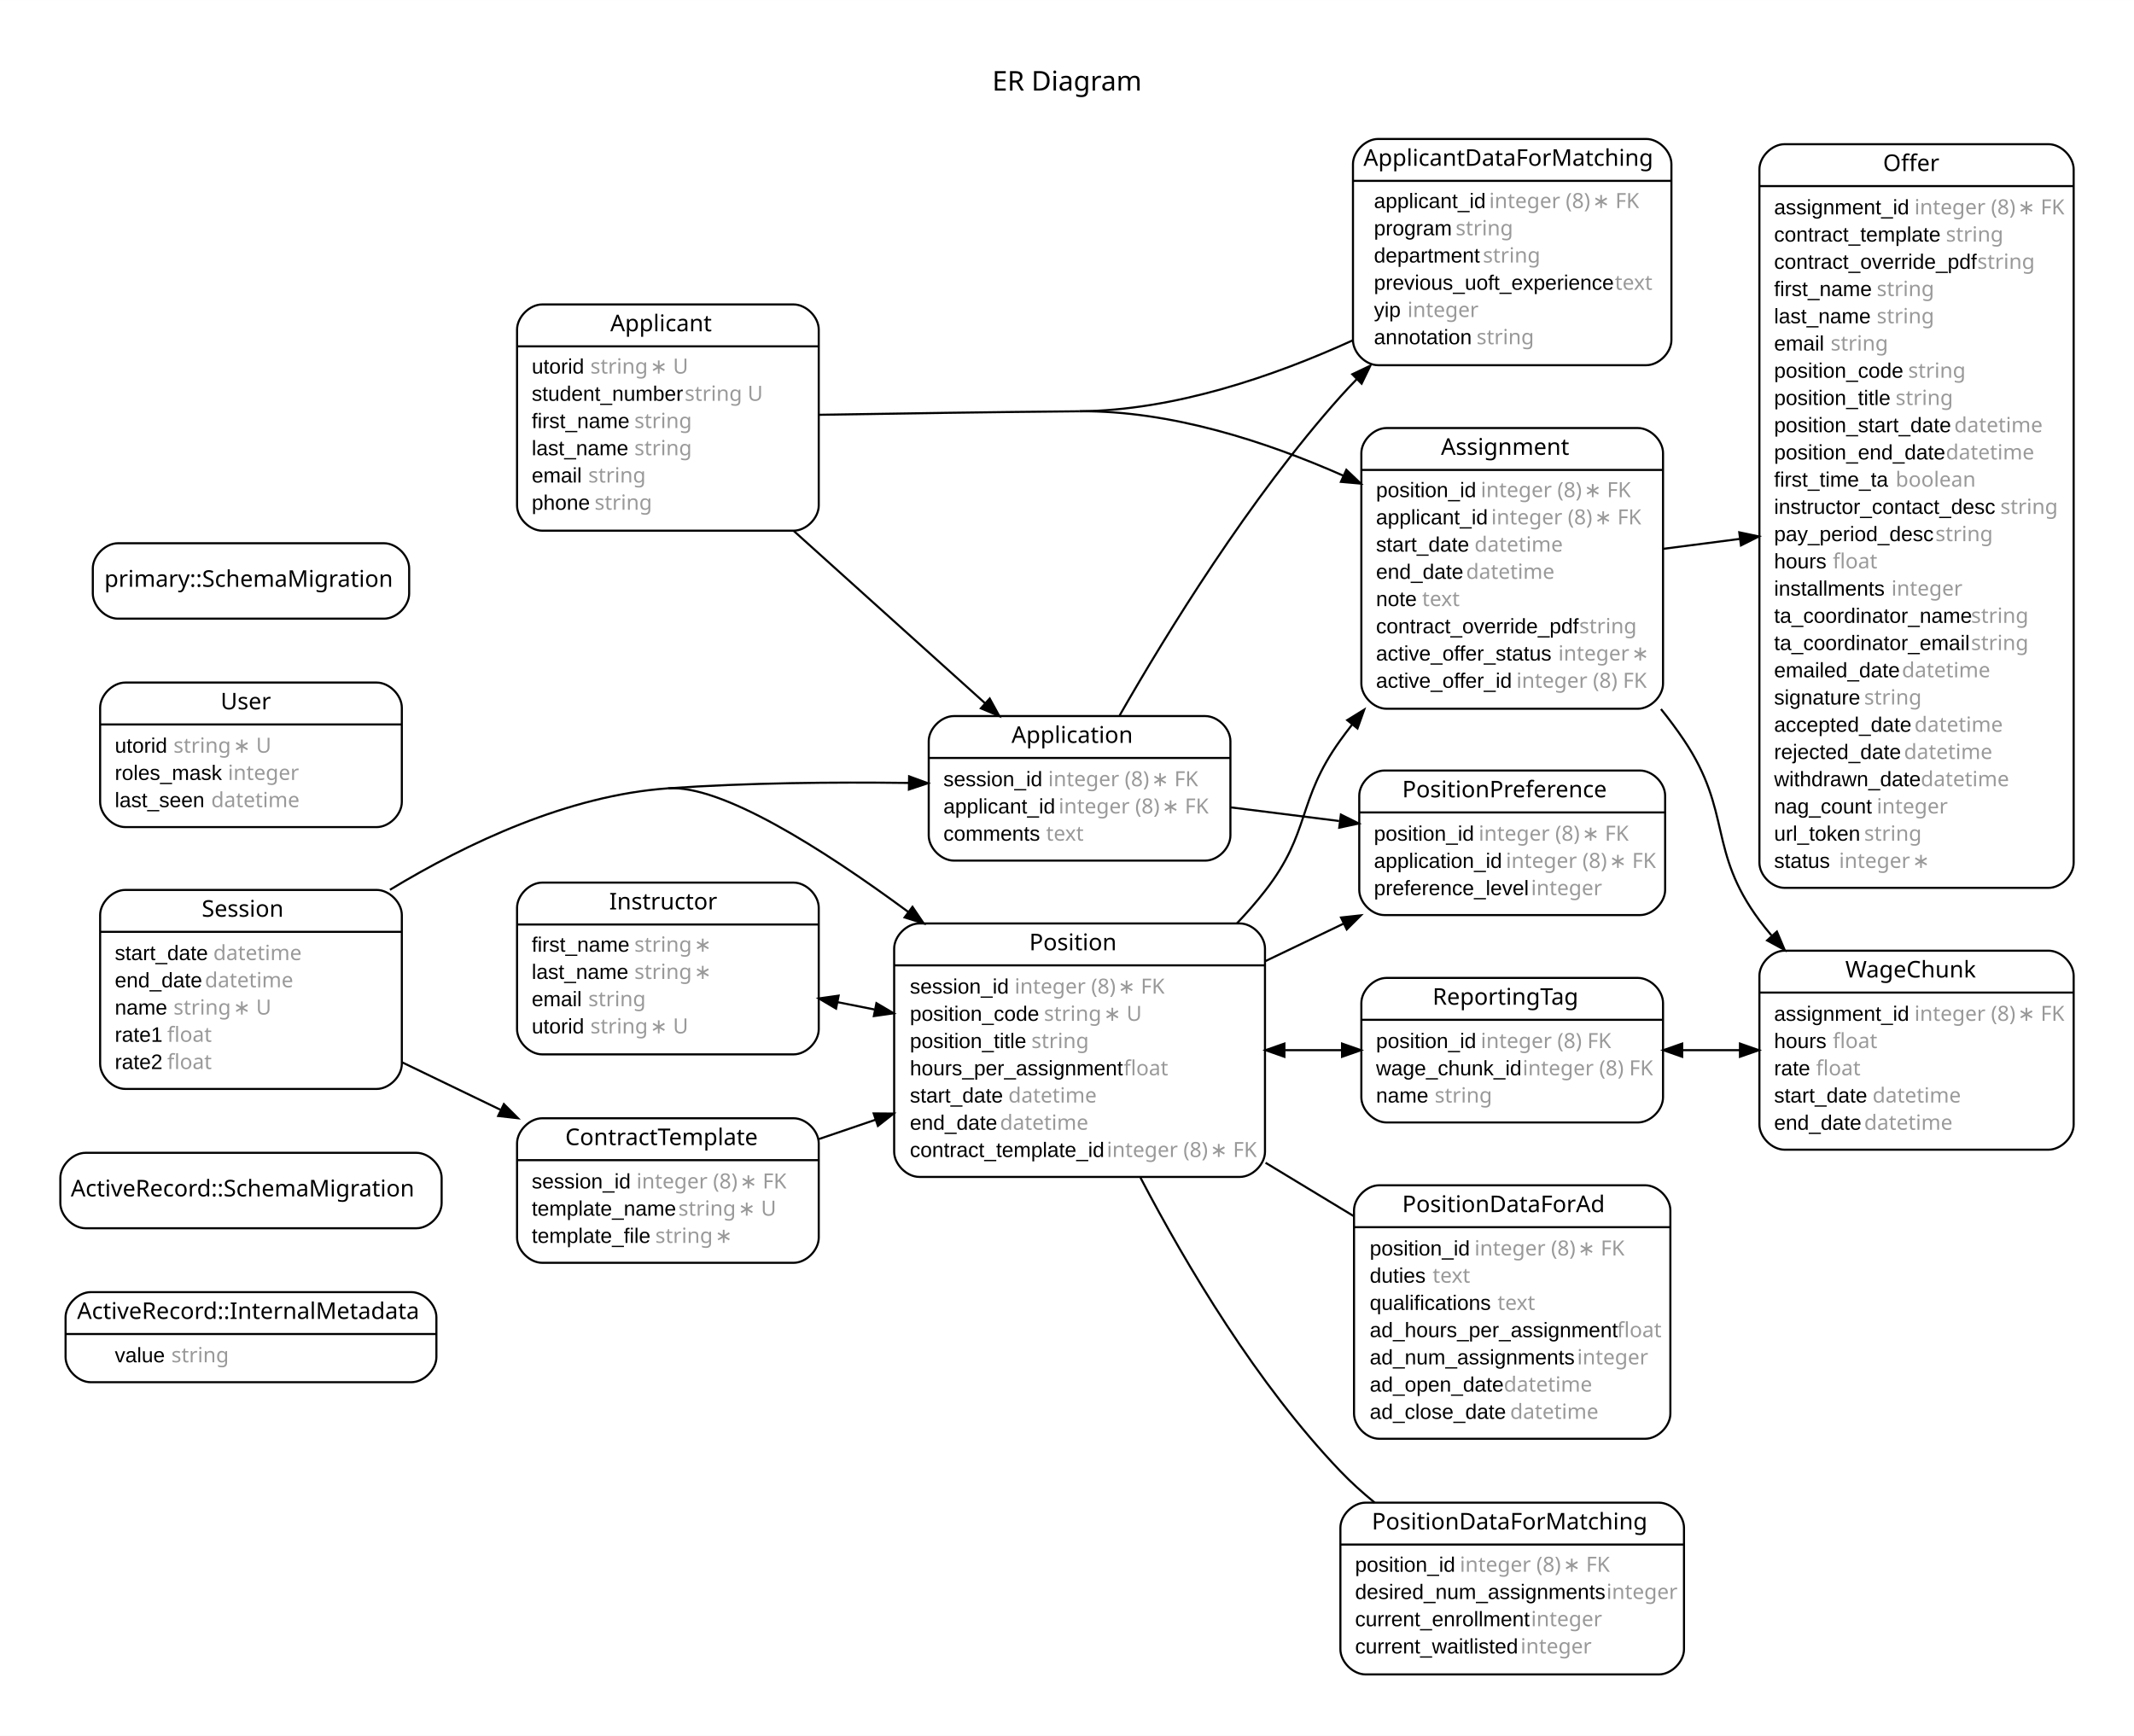
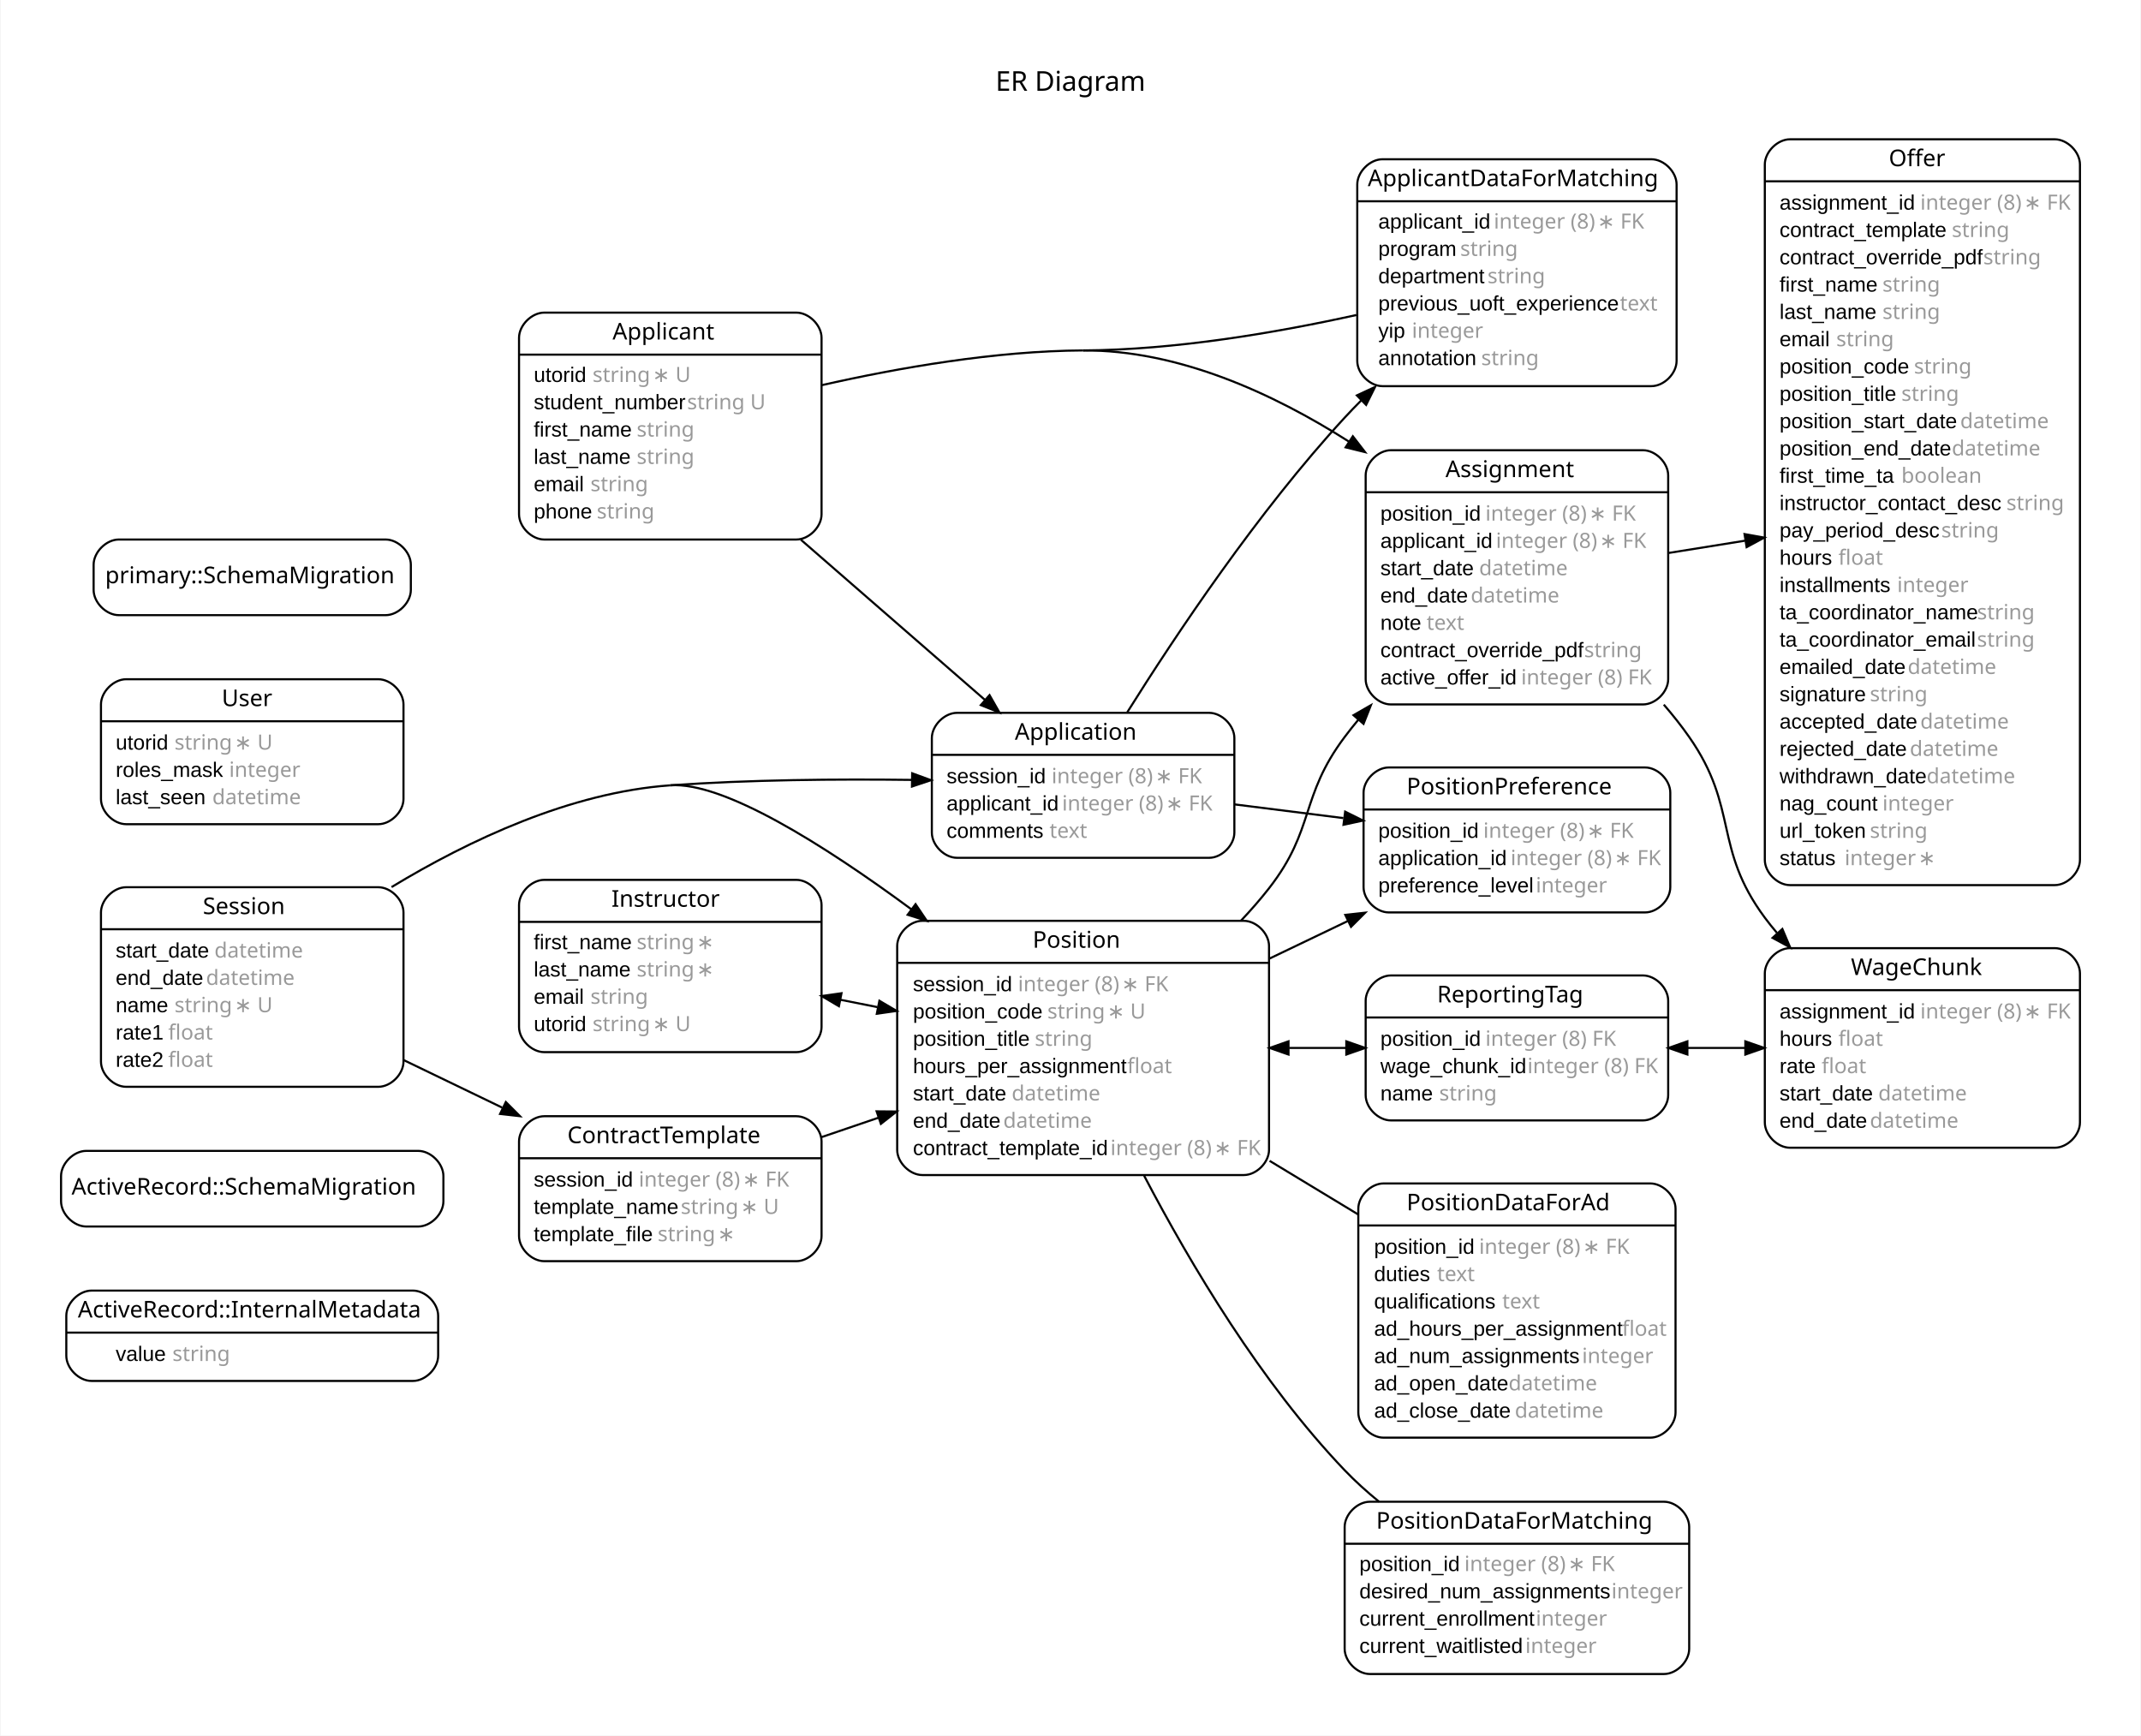
- <svg xmlns="http://www.w3.org/2000/svg" width="1019pt" height="829pt" viewBox="0.00 0.00 1018.60 828.60">
-   <g id="graph0" class="graph" transform="scale(1 1) rotate(0) translate(28.8 799.8)">
-     <polygon fill="#ffffff" stroke="transparent" points="-28.8,28.8 -28.8,-799.8 989.8,-799.8 989.8,28.8 -28.8,28.8" />
-     <text text-anchor="middle" x="480.5" y="-756.6" font-family="Arial Bold" font-size="13.00" fill="#000000">ER Diagram</text>
+ <svg xmlns="http://www.w3.org/2000/svg" width="1019pt" height="826pt" viewBox="0.00 0.00 1018.60 826.10">
+   <g id="graph0" class="graph" transform="scale(1 1) rotate(0) translate(28.8 797.3)">
+     <polygon fill="#ffffff" stroke="transparent" points="-28.8,28.8 -28.8,-797.3 989.8,-797.3 989.8,28.8 -28.8,28.8" />
+     <text text-anchor="middle" x="480.5" y="-754.1" font-family="Arial Bold" font-size="13.00" fill="#000000">ER Diagram</text>
    <g id="node1" class="node">
      <path fill="none" stroke="#000000" d="M14.5,-140C14.5,-140 167.5,-140 167.5,-140 173.5,-140 179.5,-146 179.5,-152 179.5,-152 179.5,-171 179.5,-171 179.5,-177 173.5,-183 167.5,-183 167.5,-183 14.5,-183 14.5,-183 8.5,-183 2.5,-177 2.5,-171 2.5,-171 2.5,-152 2.5,-152 2.5,-146 8.5,-140 14.5,-140" />
      <text text-anchor="start" x="8" y="-170.2" font-family="Arial Bold" font-size="11.00" fill="#000000">ActiveRecord::InternalMetadata</text>
      <polyline fill="none" stroke="#000000" points="2.5,-163 179.5,-163 " />
      <text text-anchor="start" x="26" y="-149.5" font-family="Arial" font-size="10.00" fill="#000000">value </text>
      <text text-anchor="start" x="53" y="-149.5" font-family="Arial Italic" font-size="10.00" fill="#999999">string</text>
    </g>
    <g id="node2" class="node">
      <path fill="none" stroke="#000000" d="M12,-213.5C12,-213.5 170,-213.5 170,-213.5 176,-213.5 182,-219.5 182,-225.5 182,-225.5 182,-237.5 182,-237.5 182,-243.5 176,-249.5 170,-249.5 170,-249.5 12,-249.5 12,-249.5 6,-249.5 0,-243.5 0,-237.5 0,-237.5 0,-225.5 0,-225.5 0,-219.5 6,-213.5 12,-213.5" />
      <text text-anchor="start" x="5" y="-228.7" font-family="Arial Bold" font-size="11.00" fill="#000000">ActiveRecord::SchemaMigration</text>
    </g>
    <g id="node3" class="node">
-       <path fill="none" stroke="#000000" d="M230,-546.5C230,-546.5 350,-546.5 350,-546.5 356,-546.5 362,-552.5 362,-558.5 362,-558.5 362,-642.5 362,-642.5 362,-648.5 356,-654.5 350,-654.5 350,-654.5 230,-654.5 230,-654.5 224,-654.5 218,-648.5 218,-642.5 218,-642.5 218,-558.5 218,-558.5 218,-552.5 224,-546.5 230,-546.5" />
-       <text text-anchor="start" x="262.5" y="-641.7" font-family="Arial Bold" font-size="11.00" fill="#000000">Applicant</text>
-       <polyline fill="none" stroke="#000000" points="218,-634.5 362,-634.5 " />
-       <text text-anchor="start" x="225" y="-621.5" font-family="Arial" font-size="10.00" fill="#000000">utorid </text>
-       <text text-anchor="start" x="253" y="-621.5" font-family="Arial Italic" font-size="10.00" fill="#999999">string ∗ U</text>
-       <text text-anchor="start" x="225" y="-608.5" font-family="Arial" font-size="10.00" fill="#000000">student_number </text>
-       <text text-anchor="start" x="298" y="-608.5" font-family="Arial Italic" font-size="10.00" fill="#999999">string U</text>
-       <text text-anchor="start" x="225" y="-595.5" font-family="Arial" font-size="10.00" fill="#000000">first_name </text>
-       <text text-anchor="start" x="274" y="-595.5" font-family="Arial Italic" font-size="10.00" fill="#999999">string</text>
-       <text text-anchor="start" x="225" y="-582.5" font-family="Arial" font-size="10.00" fill="#000000">last_name </text>
-       <text text-anchor="start" x="274" y="-582.5" font-family="Arial Italic" font-size="10.00" fill="#999999">string</text>
-       <text text-anchor="start" x="225" y="-569.5" font-family="Arial" font-size="10.00" fill="#000000">email </text>
-       <text text-anchor="start" x="252" y="-569.5" font-family="Arial Italic" font-size="10.00" fill="#999999">string</text>
-       <text text-anchor="start" x="225" y="-556.5" font-family="Arial" font-size="10.00" fill="#000000">phone </text>
-       <text text-anchor="start" x="255" y="-556.5" font-family="Arial Italic" font-size="10.00" fill="#999999">string</text>
+       <path fill="none" stroke="#000000" d="M230,-540.5C230,-540.5 350,-540.5 350,-540.5 356,-540.5 362,-546.5 362,-552.5 362,-552.5 362,-636.5 362,-636.5 362,-642.5 356,-648.5 350,-648.5 350,-648.5 230,-648.5 230,-648.5 224,-648.5 218,-642.5 218,-636.5 218,-636.5 218,-552.5 218,-552.5 218,-546.5 224,-540.5 230,-540.5" />
+       <text text-anchor="start" x="262.5" y="-635.7" font-family="Arial Bold" font-size="11.00" fill="#000000">Applicant</text>
+       <polyline fill="none" stroke="#000000" points="218,-628.5 362,-628.5 " />
+       <text text-anchor="start" x="225" y="-615.5" font-family="Arial" font-size="10.00" fill="#000000">utorid </text>
+       <text text-anchor="start" x="253" y="-615.5" font-family="Arial Italic" font-size="10.00" fill="#999999">string ∗ U</text>
+       <text text-anchor="start" x="225" y="-602.5" font-family="Arial" font-size="10.00" fill="#000000">student_number </text>
+       <text text-anchor="start" x="298" y="-602.5" font-family="Arial Italic" font-size="10.00" fill="#999999">string U</text>
+       <text text-anchor="start" x="225" y="-589.5" font-family="Arial" font-size="10.00" fill="#000000">first_name </text>
+       <text text-anchor="start" x="274" y="-589.5" font-family="Arial Italic" font-size="10.00" fill="#999999">string</text>
+       <text text-anchor="start" x="225" y="-576.5" font-family="Arial" font-size="10.00" fill="#000000">last_name </text>
+       <text text-anchor="start" x="274" y="-576.5" font-family="Arial Italic" font-size="10.00" fill="#999999">string</text>
+       <text text-anchor="start" x="225" y="-563.5" font-family="Arial" font-size="10.00" fill="#000000">email </text>
+       <text text-anchor="start" x="252" y="-563.5" font-family="Arial Italic" font-size="10.00" fill="#999999">string</text>
+       <text text-anchor="start" x="225" y="-550.5" font-family="Arial" font-size="10.00" fill="#000000">phone </text>
+       <text text-anchor="start" x="255" y="-550.5" font-family="Arial Italic" font-size="10.00" fill="#999999">string</text>
    </g>
    <g id="node4" class="node">
-       <path fill="none" stroke="#000000" d="M629,-625.5C629,-625.5 757,-625.5 757,-625.5 763,-625.5 769,-631.5 769,-637.5 769,-637.5 769,-721.5 769,-721.5 769,-727.5 763,-733.5 757,-733.5 757,-733.5 629,-733.5 629,-733.5 623,-733.5 617,-727.5 617,-721.5 617,-721.5 617,-637.5 617,-637.5 617,-631.5 623,-625.5 629,-625.5" />
-       <text text-anchor="start" x="622" y="-720.7" font-family="Arial Bold" font-size="11.00" fill="#000000">ApplicantDataForMatching</text>
-       <polyline fill="none" stroke="#000000" points="617,-713.5 769,-713.5 " />
-       <text text-anchor="start" x="627" y="-700.5" font-family="Arial" font-size="10.00" fill="#000000">applicant_id </text>
-       <text text-anchor="start" x="682" y="-700.5" font-family="Arial Italic" font-size="10.00" fill="#999999">integer (8) ∗ FK</text>
-       <text text-anchor="start" x="627" y="-687.5" font-family="Arial" font-size="10.00" fill="#000000">program </text>
-       <text text-anchor="start" x="666" y="-687.5" font-family="Arial Italic" font-size="10.00" fill="#999999">string</text>
-       <text text-anchor="start" x="627" y="-674.5" font-family="Arial" font-size="10.00" fill="#000000">department </text>
-       <text text-anchor="start" x="679" y="-674.5" font-family="Arial Italic" font-size="10.00" fill="#999999">string</text>
-       <text text-anchor="start" x="627" y="-661.5" font-family="Arial" font-size="10.00" fill="#000000">previous_uoft_experience </text>
-       <text text-anchor="start" x="742" y="-661.5" font-family="Arial Italic" font-size="10.00" fill="#999999">text</text>
-       <text text-anchor="start" x="627" y="-648.5" font-family="Arial" font-size="10.00" fill="#000000">yip </text>
-       <text text-anchor="start" x="643" y="-648.5" font-family="Arial Italic" font-size="10.00" fill="#999999">integer</text>
-       <text text-anchor="start" x="627" y="-635.5" font-family="Arial" font-size="10.00" fill="#000000">annotation </text>
-       <text text-anchor="start" x="676" y="-635.5" font-family="Arial Italic" font-size="10.00" fill="#999999">string</text>
+       <path fill="none" stroke="#000000" d="M629,-613.5C629,-613.5 757,-613.5 757,-613.5 763,-613.5 769,-619.5 769,-625.5 769,-625.5 769,-709.5 769,-709.5 769,-715.5 763,-721.5 757,-721.5 757,-721.5 629,-721.5 629,-721.5 623,-721.5 617,-715.5 617,-709.5 617,-709.5 617,-625.5 617,-625.5 617,-619.5 623,-613.5 629,-613.5" />
+       <text text-anchor="start" x="622" y="-708.7" font-family="Arial Bold" font-size="11.00" fill="#000000">ApplicantDataForMatching</text>
+       <polyline fill="none" stroke="#000000" points="617,-701.5 769,-701.5 " />
+       <text text-anchor="start" x="627" y="-688.5" font-family="Arial" font-size="10.00" fill="#000000">applicant_id </text>
+       <text text-anchor="start" x="682" y="-688.5" font-family="Arial Italic" font-size="10.00" fill="#999999">integer (8) ∗ FK</text>
+       <text text-anchor="start" x="627" y="-675.5" font-family="Arial" font-size="10.00" fill="#000000">program </text>
+       <text text-anchor="start" x="666" y="-675.5" font-family="Arial Italic" font-size="10.00" fill="#999999">string</text>
+       <text text-anchor="start" x="627" y="-662.5" font-family="Arial" font-size="10.00" fill="#000000">department </text>
+       <text text-anchor="start" x="679" y="-662.5" font-family="Arial Italic" font-size="10.00" fill="#999999">string</text>
+       <text text-anchor="start" x="627" y="-649.5" font-family="Arial" font-size="10.00" fill="#000000">previous_uoft_experience </text>
+       <text text-anchor="start" x="742" y="-649.5" font-family="Arial Italic" font-size="10.00" fill="#999999">text</text>
+       <text text-anchor="start" x="627" y="-636.5" font-family="Arial" font-size="10.00" fill="#000000">yip </text>
+       <text text-anchor="start" x="643" y="-636.5" font-family="Arial Italic" font-size="10.00" fill="#999999">integer</text>
+       <text text-anchor="start" x="627" y="-623.5" font-family="Arial" font-size="10.00" fill="#000000">annotation </text>
+       <text text-anchor="start" x="676" y="-623.5" font-family="Arial Italic" font-size="10.00" fill="#999999">string</text>
    </g>
    <g id="edge10" class="edge">
-       <path fill="none" stroke="#000000" d="M486.5,-603.5C531.576,-603.899 578.971,-620.077 616.971,-637.404" />
+       <path fill="none" stroke="#000000" d="M486.5,-630.5C530.023,-630.738 577.91,-638.816 616.602,-647.363" />
    </g>
    <g id="node5" class="node">
      <path fill="none" stroke="#000000" d="M426.5,-389C426.5,-389 546.5,-389 546.5,-389 552.5,-389 558.5,-395 558.5,-401 558.5,-401 558.5,-446 558.5,-446 558.5,-452 552.5,-458 546.5,-458 546.5,-458 426.5,-458 426.5,-458 420.5,-458 414.5,-452 414.5,-446 414.5,-446 414.5,-401 414.5,-401 414.5,-395 420.5,-389 426.5,-389" />
      <text text-anchor="start" x="454" y="-445.2" font-family="Arial Bold" font-size="11.00" fill="#000000">Application</text>
      <polyline fill="none" stroke="#000000" points="414.5,-438 558.5,-438 " />
      <text text-anchor="start" x="421.5" y="-424.5" font-family="Arial" font-size="10.00" fill="#000000">session_id </text>
      <text text-anchor="start" x="471.5" y="-424.5" font-family="Arial Italic" font-size="10.00" fill="#999999">integer (8) ∗ FK</text>
      <text text-anchor="start" x="421.5" y="-411.5" font-family="Arial" font-size="10.00" fill="#000000">applicant_id </text>
      <text text-anchor="start" x="476.5" y="-411.5" font-family="Arial Italic" font-size="10.00" fill="#999999">integer (8) ∗ FK</text>
      <text text-anchor="start" x="421.5" y="-398.5" font-family="Arial" font-size="10.00" fill="#000000">comments </text>
      <text text-anchor="start" x="470.5" y="-398.5" font-family="Arial Italic" font-size="10.00" fill="#999999">text</text>
    </g>
    <g id="edge19" class="edge">
-       <path fill="none" stroke="#000000" d="M350.024,-546.432C379.47,-519.909 414.342,-488.497 441.466,-464.065" />
-       <polygon fill="#000000" stroke="#000000" points="443.608,-466.375 448.187,-458.011 439.391,-461.694 443.608,-466.375" />
+       <path fill="none" stroke="#000000" d="M352.174,-540.394C380.558,-515.694 413.607,-486.934 439.821,-464.122" />
+       <polygon fill="#000000" stroke="#000000" points="441.955,-466.44 446.676,-458.156 437.819,-461.688 441.955,-466.44" />
    </g>
    <g id="node6" class="node">
-       <path fill="none" stroke="#000000" d="M633,-461.5C633,-461.5 753,-461.5 753,-461.5 759,-461.5 765,-467.5 765,-473.5 765,-473.5 765,-583.5 765,-583.5 765,-589.5 759,-595.5 753,-595.5 753,-595.5 633,-595.5 633,-595.5 627,-595.5 621,-589.5 621,-583.5 621,-583.5 621,-473.5 621,-473.5 621,-467.5 627,-461.5 633,-461.5" />
-       <text text-anchor="start" x="659" y="-582.7" font-family="Arial Bold" font-size="11.00" fill="#000000">Assignment</text>
-       <polyline fill="none" stroke="#000000" points="621,-575.5 765,-575.5 " />
-       <text text-anchor="start" x="628" y="-562.5" font-family="Arial" font-size="10.00" fill="#000000">position_id </text>
-       <text text-anchor="start" x="678" y="-562.5" font-family="Arial Italic" font-size="10.00" fill="#999999">integer (8) ∗ FK</text>
-       <text text-anchor="start" x="628" y="-549.5" font-family="Arial" font-size="10.00" fill="#000000">applicant_id </text>
-       <text text-anchor="start" x="683" y="-549.5" font-family="Arial Italic" font-size="10.00" fill="#999999">integer (8) ∗ FK</text>
-       <text text-anchor="start" x="628" y="-536.5" font-family="Arial" font-size="10.00" fill="#000000">start_date </text>
-       <text text-anchor="start" x="675" y="-536.5" font-family="Arial Italic" font-size="10.00" fill="#999999">datetime</text>
-       <text text-anchor="start" x="628" y="-523.5" font-family="Arial" font-size="10.00" fill="#000000">end_date </text>
-       <text text-anchor="start" x="671" y="-523.5" font-family="Arial Italic" font-size="10.00" fill="#999999">datetime</text>
-       <text text-anchor="start" x="628" y="-510.5" font-family="Arial" font-size="10.00" fill="#000000">note </text>
-       <text text-anchor="start" x="650" y="-510.5" font-family="Arial Italic" font-size="10.00" fill="#999999">text</text>
-       <text text-anchor="start" x="628" y="-497.5" font-family="Arial" font-size="10.00" fill="#000000">contract_override_pdf </text>
-       <text text-anchor="start" x="725" y="-497.5" font-family="Arial Italic" font-size="10.00" fill="#999999">string</text>
-       <text text-anchor="start" x="628" y="-484.5" font-family="Arial" font-size="10.00" fill="#000000">active_offer_status </text>
-       <text text-anchor="start" x="715" y="-484.5" font-family="Arial Italic" font-size="10.00" fill="#999999">integer ∗</text>
+       <path fill="none" stroke="#000000" d="M633,-462C633,-462 753,-462 753,-462 759,-462 765,-468 765,-474 765,-474 765,-571 765,-571 765,-577 759,-583 753,-583 753,-583 633,-583 633,-583 627,-583 621,-577 621,-571 621,-571 621,-474 621,-474 621,-468 627,-462 633,-462" />
+       <text text-anchor="start" x="659" y="-570.2" font-family="Arial Bold" font-size="11.00" fill="#000000">Assignment</text>
+       <polyline fill="none" stroke="#000000" points="621,-563 765,-563 " />
+       <text text-anchor="start" x="628" y="-549.5" font-family="Arial" font-size="10.00" fill="#000000">position_id </text>
+       <text text-anchor="start" x="678" y="-549.5" font-family="Arial Italic" font-size="10.00" fill="#999999">integer (8) ∗ FK</text>
+       <text text-anchor="start" x="628" y="-536.5" font-family="Arial" font-size="10.00" fill="#000000">applicant_id </text>
+       <text text-anchor="start" x="683" y="-536.5" font-family="Arial Italic" font-size="10.00" fill="#999999">integer (8) ∗ FK</text>
+       <text text-anchor="start" x="628" y="-523.5" font-family="Arial" font-size="10.00" fill="#000000">start_date </text>
+       <text text-anchor="start" x="675" y="-523.5" font-family="Arial Italic" font-size="10.00" fill="#999999">datetime</text>
+       <text text-anchor="start" x="628" y="-510.5" font-family="Arial" font-size="10.00" fill="#000000">end_date </text>
+       <text text-anchor="start" x="671" y="-510.5" font-family="Arial Italic" font-size="10.00" fill="#999999">datetime</text>
+       <text text-anchor="start" x="628" y="-497.5" font-family="Arial" font-size="10.00" fill="#000000">note </text>
+       <text text-anchor="start" x="650" y="-497.5" font-family="Arial Italic" font-size="10.00" fill="#999999">text</text>
+       <text text-anchor="start" x="628" y="-484.5" font-family="Arial" font-size="10.00" fill="#000000">contract_override_pdf </text>
+       <text text-anchor="start" x="725" y="-484.5" font-family="Arial Italic" font-size="10.00" fill="#999999">string</text>
      <text text-anchor="start" x="628" y="-471.5" font-family="Arial" font-size="10.00" fill="#000000">active_offer_id </text>
      <text text-anchor="start" x="695" y="-471.5" font-family="Arial Italic" font-size="10.00" fill="#999999">integer (8) FK</text>
    </g>
    <g id="edge17" class="edge">
-       <path fill="none" stroke="#000000" d="M362.323,-601.826C399.443,-602.45 445.389,-603.136 486.5,-603.5" />
-       <path fill="none" stroke="#000000" d="M486.5,-603.5C529.76,-603.883 575.222,-589.204 612.443,-572.735" />
-       <polygon fill="#000000" stroke="#000000" points="613.846,-575.558 620.743,-568.973 611.245,-569.819 613.846,-575.558" />
+       <path fill="none" stroke="#000000" d="M362.212,-613.992C399.104,-622.348 444.882,-630.272 486.5,-630.5" />
+       <path fill="none" stroke="#000000" d="M486.5,-630.5C531.636,-630.747 576.65,-610.267 613.076,-587.079" />
+       <polygon fill="#000000" stroke="#000000" points="614.898,-589.652 620.716,-582.097 611.457,-584.375 614.898,-589.652" />
    </g>
    <g id="edge11" class="edge">
-       <path fill="none" stroke="#000000" d="M505.644,-458.333C528.078,-497.541 567.726,-562.08 611,-610.5 613.511,-613.309 616.137,-616.106 618.846,-618.874" />
-       <polygon fill="#000000" stroke="#000000" points="616.69,-621.173 625.298,-625.275 621.127,-616.7 616.69,-621.173" />
+       <path fill="none" stroke="#000000" d="M507.544,-458.315C530.595,-495.088 569.803,-553.817 611,-598.5 613.554,-601.27 616.217,-604.034 618.955,-606.774" />
+       <polygon fill="#000000" stroke="#000000" points="616.824,-609.095 625.468,-613.12 621.22,-604.583 616.824,-609.095" />
    </g>
    <g id="node13" class="node">
      <path fill="none" stroke="#000000" d="M632,-363C632,-363 754,-363 754,-363 760,-363 766,-369 766,-375 766,-375 766,-420 766,-420 766,-426 760,-432 754,-432 754,-432 632,-432 632,-432 626,-432 620,-426 620,-420 620,-420 620,-375 620,-375 620,-369 626,-363 632,-363" />
      <text text-anchor="start" x="640.5" y="-419.2" font-family="Arial Bold" font-size="11.00" fill="#000000">PositionPreference</text>
      <polyline fill="none" stroke="#000000" points="620,-412 766,-412 " />
      <text text-anchor="start" x="627" y="-398.5" font-family="Arial" font-size="10.00" fill="#000000">position_id </text>
      <text text-anchor="start" x="677" y="-398.5" font-family="Arial Italic" font-size="10.00" fill="#999999">integer (8) ∗ FK</text>
      <text text-anchor="start" x="627" y="-385.5" font-family="Arial" font-size="10.00" fill="#000000">application_id </text>
      <text text-anchor="start" x="690" y="-385.5" font-family="Arial Italic" font-size="10.00" fill="#999999">integer (8) ∗ FK</text>
      <text text-anchor="start" x="627" y="-372.5" font-family="Arial" font-size="10.00" fill="#000000">preference_level </text>
      <text text-anchor="start" x="702" y="-372.5" font-family="Arial Italic" font-size="10.00" fill="#999999">integer</text>
    </g>
    <g id="edge15" class="edge">
      <path fill="none" stroke="#000000" d="M558.724,-414.406C575.406,-412.306 593.28,-410.055 610.369,-407.904" />
      <polygon fill="#000000" stroke="#000000" points="611.233,-410.97 619.769,-406.72 610.446,-404.719 611.233,-410.97" />
    </g>
    <g id="node9" class="node">
      <path fill="none" stroke="#000000" d="M823,-376C823,-376 949,-376 949,-376 955,-376 961,-382 961,-388 961,-388 961,-719 961,-719 961,-725 955,-731 949,-731 949,-731 823,-731 823,-731 817,-731 811,-725 811,-719 811,-719 811,-388 811,-388 811,-382 817,-376 823,-376" />
      <text text-anchor="start" x="870" y="-718.2" font-family="Arial Bold" font-size="11.00" fill="#000000">Offer</text>
      <polyline fill="none" stroke="#000000" points="811,-711 961,-711 " />
      <text text-anchor="start" x="818" y="-697.5" font-family="Arial" font-size="10.00" fill="#000000">assignment_id </text>
      <text text-anchor="start" x="885" y="-697.5" font-family="Arial Italic" font-size="10.00" fill="#999999">integer (8) ∗ FK</text>
      <text text-anchor="start" x="818" y="-684.5" font-family="Arial" font-size="10.00" fill="#000000">contract_template </text>
      <text text-anchor="start" x="900" y="-684.5" font-family="Arial Italic" font-size="10.00" fill="#999999">string</text>
      <text text-anchor="start" x="818" y="-671.5" font-family="Arial" font-size="10.00" fill="#000000">contract_override_pdf </text>
      <text text-anchor="start" x="915" y="-671.5" font-family="Arial Italic" font-size="10.00" fill="#999999">string</text>
      <text text-anchor="start" x="818" y="-658.5" font-family="Arial" font-size="10.00" fill="#000000">first_name </text>
      <text text-anchor="start" x="867" y="-658.5" font-family="Arial Italic" font-size="10.00" fill="#999999">string</text>
      <text text-anchor="start" x="818" y="-645.5" font-family="Arial" font-size="10.00" fill="#000000">last_name </text>
      <text text-anchor="start" x="867" y="-645.5" font-family="Arial Italic" font-size="10.00" fill="#999999">string</text>
      <text text-anchor="start" x="818" y="-632.5" font-family="Arial" font-size="10.00" fill="#000000">email </text>
      <text text-anchor="start" x="845" y="-632.5" font-family="Arial Italic" font-size="10.00" fill="#999999">string</text>
      <text text-anchor="start" x="818" y="-619.5" font-family="Arial" font-size="10.00" fill="#000000">position_code </text>
      <text text-anchor="start" x="882" y="-619.5" font-family="Arial Italic" font-size="10.00" fill="#999999">string</text>
      <text text-anchor="start" x="818" y="-606.5" font-family="Arial" font-size="10.00" fill="#000000">position_title </text>
      <text text-anchor="start" x="876" y="-606.5" font-family="Arial Italic" font-size="10.00" fill="#999999">string</text>
      <text text-anchor="start" x="818" y="-593.5" font-family="Arial" font-size="10.00" fill="#000000">position_start_date </text>
      <text text-anchor="start" x="904" y="-593.5" font-family="Arial Italic" font-size="10.00" fill="#999999">datetime</text>
      <text text-anchor="start" x="818" y="-580.5" font-family="Arial" font-size="10.00" fill="#000000">position_end_date </text>
      <text text-anchor="start" x="900" y="-580.5" font-family="Arial Italic" font-size="10.00" fill="#999999">datetime</text>
      <text text-anchor="start" x="818" y="-567.5" font-family="Arial" font-size="10.00" fill="#000000">first_time_ta </text>
      <text text-anchor="start" x="876" y="-567.5" font-family="Arial Italic" font-size="10.00" fill="#999999">boolean</text>
      <text text-anchor="start" x="818" y="-554.5" font-family="Arial" font-size="10.00" fill="#000000">instructor_contact_desc </text>
      <text text-anchor="start" x="926" y="-554.5" font-family="Arial Italic" font-size="10.00" fill="#999999">string</text>
      <text text-anchor="start" x="818" y="-541.5" font-family="Arial" font-size="10.00" fill="#000000">pay_period_desc </text>
      <text text-anchor="start" x="895" y="-541.5" font-family="Arial Italic" font-size="10.00" fill="#999999">string</text>
      <text text-anchor="start" x="818" y="-528.5" font-family="Arial" font-size="10.00" fill="#000000">hours </text>
      <text text-anchor="start" x="846" y="-528.5" font-family="Arial Italic" font-size="10.00" fill="#999999">float</text>
      <text text-anchor="start" x="818" y="-515.5" font-family="Arial" font-size="10.00" fill="#000000">installments </text>
      <text text-anchor="start" x="874" y="-515.5" font-family="Arial Italic" font-size="10.00" fill="#999999">integer</text>
      <text text-anchor="start" x="818" y="-502.5" font-family="Arial" font-size="10.00" fill="#000000">ta_coordinator_name </text>
      <text text-anchor="start" x="912" y="-502.5" font-family="Arial Italic" font-size="10.00" fill="#999999">string</text>
      <text text-anchor="start" x="818" y="-489.5" font-family="Arial" font-size="10.00" fill="#000000">ta_coordinator_email </text>
      <text text-anchor="start" x="912" y="-489.5" font-family="Arial Italic" font-size="10.00" fill="#999999">string</text>
      <text text-anchor="start" x="818" y="-476.5" font-family="Arial" font-size="10.00" fill="#000000">emailed_date </text>
      <text text-anchor="start" x="879" y="-476.5" font-family="Arial Italic" font-size="10.00" fill="#999999">datetime</text>
      <text text-anchor="start" x="818" y="-463.5" font-family="Arial" font-size="10.00" fill="#000000">signature </text>
      <text text-anchor="start" x="861" y="-463.5" font-family="Arial Italic" font-size="10.00" fill="#999999">string</text>
      <text text-anchor="start" x="818" y="-450.5" font-family="Arial" font-size="10.00" fill="#000000">accepted_date </text>
      <text text-anchor="start" x="885" y="-450.5" font-family="Arial Italic" font-size="10.00" fill="#999999">datetime</text>
      <text text-anchor="start" x="818" y="-437.5" font-family="Arial" font-size="10.00" fill="#000000">rejected_date </text>
      <text text-anchor="start" x="880" y="-437.5" font-family="Arial Italic" font-size="10.00" fill="#999999">datetime</text>
      <text text-anchor="start" x="818" y="-424.5" font-family="Arial" font-size="10.00" fill="#000000">withdrawn_date </text>
      <text text-anchor="start" x="888" y="-424.5" font-family="Arial Italic" font-size="10.00" fill="#999999">datetime</text>
      <text text-anchor="start" x="818" y="-411.5" font-family="Arial" font-size="10.00" fill="#000000">nag_count </text>
      <text text-anchor="start" x="867" y="-411.5" font-family="Arial Italic" font-size="10.00" fill="#999999">integer</text>
      <text text-anchor="start" x="818" y="-398.5" font-family="Arial" font-size="10.00" fill="#000000">url_token </text>
      <text text-anchor="start" x="861" y="-398.5" font-family="Arial Italic" font-size="10.00" fill="#999999">string</text>
      <text text-anchor="start" x="818" y="-385.5" font-family="Arial" font-size="10.00" fill="#000000">status </text>
      <text text-anchor="start" x="849" y="-385.5" font-family="Arial Italic" font-size="10.00" fill="#999999">integer ∗</text>
    </g>
    <g id="edge12" class="edge">
-       <path fill="none" stroke="#000000" d="M765.14,-537.845C777,-539.381 789.385,-540.985 801.512,-542.556" />
-       <polygon fill="#000000" stroke="#000000" points="801.393,-545.717 810.723,-543.749 802.202,-539.469 801.393,-545.717" />
+       <path fill="none" stroke="#000000" d="M765.14,-534.087C777,-535.992 789.385,-537.981 801.512,-539.929" />
+       <polygon fill="#000000" stroke="#000000" points="801.337,-543.092 810.723,-541.409 802.337,-536.871 801.337,-543.092" />
    </g>
    <g id="node17" class="node">
      <path fill="none" stroke="#000000" d="M823,-251C823,-251 949,-251 949,-251 955,-251 961,-257 961,-263 961,-263 961,-334 961,-334 961,-340 955,-346 949,-346 949,-346 823,-346 823,-346 817,-346 811,-340 811,-334 811,-334 811,-263 811,-263 811,-257 817,-251 823,-251" />
      <text text-anchor="start" x="852" y="-333.2" font-family="Arial Bold" font-size="11.00" fill="#000000">WageChunk</text>
      <polyline fill="none" stroke="#000000" points="811,-326 961,-326 " />
      <text text-anchor="start" x="818" y="-312.5" font-family="Arial" font-size="10.00" fill="#000000">assignment_id </text>
      <text text-anchor="start" x="885" y="-312.5" font-family="Arial Italic" font-size="10.00" fill="#999999">integer (8) ∗ FK</text>
      <text text-anchor="start" x="818" y="-299.5" font-family="Arial" font-size="10.00" fill="#000000">hours </text>
      <text text-anchor="start" x="846" y="-299.5" font-family="Arial Italic" font-size="10.00" fill="#999999">float</text>
      <text text-anchor="start" x="818" y="-286.5" font-family="Arial" font-size="10.00" fill="#000000">rate </text>
      <text text-anchor="start" x="838" y="-286.5" font-family="Arial Italic" font-size="10.00" fill="#999999">float</text>
      <text text-anchor="start" x="818" y="-273.5" font-family="Arial" font-size="10.00" fill="#000000">start_date </text>
      <text text-anchor="start" x="865" y="-273.5" font-family="Arial Italic" font-size="10.00" fill="#999999">datetime</text>
      <text text-anchor="start" x="818" y="-260.5" font-family="Arial" font-size="10.00" fill="#000000">end_date </text>
      <text text-anchor="start" x="861" y="-260.5" font-family="Arial Italic" font-size="10.00" fill="#999999">datetime</text>
    </g>
    <g id="edge16" class="edge">
-       <path fill="none" stroke="#000000" d="M764.018,-461.341C767.933,-456.482 771.635,-451.516 775,-446.5 798.085,-412.09 786.314,-393.779 811,-360.5 812.812,-358.058 814.739,-355.652 816.758,-353.291" />
+       <path fill="none" stroke="#000000" d="M762.912,-461.916C767.245,-456.91 771.331,-451.751 775,-446.5 798.734,-412.535 786.314,-393.779 811,-360.5 812.812,-358.058 814.739,-355.652 816.758,-353.291" />
      <polygon fill="#000000" stroke="#000000" points="819.346,-355.126 823.06,-346.344 814.68,-350.893 819.346,-355.126" />
    </g>
    <g id="node7" class="node">
      <path fill="none" stroke="#000000" d="M230,-197C230,-197 350,-197 350,-197 356,-197 362,-203 362,-209 362,-209 362,-254 362,-254 362,-260 356,-266 350,-266 350,-266 230,-266 230,-266 224,-266 218,-260 218,-254 218,-254 218,-209 218,-209 218,-203 224,-197 230,-197" />
      <text text-anchor="start" x="241" y="-253.2" font-family="Arial Bold" font-size="11.00" fill="#000000">ContractTemplate</text>
      <polyline fill="none" stroke="#000000" points="218,-246 362,-246 " />
      <text text-anchor="start" x="225" y="-232.5" font-family="Arial" font-size="10.00" fill="#000000">session_id </text>
      <text text-anchor="start" x="275" y="-232.5" font-family="Arial Italic" font-size="10.00" fill="#999999">integer (8) ∗ FK</text>
      <text text-anchor="start" x="225" y="-219.5" font-family="Arial" font-size="10.00" fill="#000000">template_name </text>
      <text text-anchor="start" x="295" y="-219.5" font-family="Arial Italic" font-size="10.00" fill="#999999">string ∗ U</text>
      <text text-anchor="start" x="225" y="-206.5" font-family="Arial" font-size="10.00" fill="#000000">template_file </text>
      <text text-anchor="start" x="284" y="-206.5" font-family="Arial Italic" font-size="10.00" fill="#999999">string ∗</text>
    </g>
    <g id="node10" class="node">
      <path fill="none" stroke="#000000" d="M410,-238C410,-238 563,-238 563,-238 569,-238 575,-244 575,-250 575,-250 575,-347 575,-347 575,-353 569,-359 563,-359 563,-359 410,-359 410,-359 404,-359 398,-353 398,-347 398,-347 398,-250 398,-250 398,-244 404,-238 410,-238" />
      <text text-anchor="start" x="462.5" y="-346.2" font-family="Arial Bold" font-size="11.00" fill="#000000">Position</text>
      <polyline fill="none" stroke="#000000" points="398,-339 575,-339 " />
      <text text-anchor="start" x="405.5" y="-325.5" font-family="Arial" font-size="10.00" fill="#000000">session_id </text>
      <text text-anchor="start" x="455.5" y="-325.5" font-family="Arial Italic" font-size="10.00" fill="#999999">integer (8) ∗ FK</text>
      <text text-anchor="start" x="405.5" y="-312.5" font-family="Arial" font-size="10.00" fill="#000000">position_code </text>
      <text text-anchor="start" x="469.5" y="-312.5" font-family="Arial Italic" font-size="10.00" fill="#999999">string ∗ U</text>
      <text text-anchor="start" x="405.5" y="-299.5" font-family="Arial" font-size="10.00" fill="#000000">position_title </text>
      <text text-anchor="start" x="463.5" y="-299.5" font-family="Arial Italic" font-size="10.00" fill="#999999">string</text>
      <text text-anchor="start" x="405.5" y="-286.5" font-family="Arial" font-size="10.00" fill="#000000">hours_per_assignment </text>
      <text text-anchor="start" x="507.5" y="-286.5" font-family="Arial Italic" font-size="10.00" fill="#999999">float</text>
      <text text-anchor="start" x="405.5" y="-273.5" font-family="Arial" font-size="10.00" fill="#000000">start_date </text>
      <text text-anchor="start" x="452.5" y="-273.5" font-family="Arial Italic" font-size="10.00" fill="#999999">datetime</text>
      <text text-anchor="start" x="405.5" y="-260.5" font-family="Arial" font-size="10.00" fill="#000000">end_date </text>
      <text text-anchor="start" x="448.5" y="-260.5" font-family="Arial Italic" font-size="10.00" fill="#999999">datetime</text>
      <text text-anchor="start" x="405.5" y="-247.5" font-family="Arial" font-size="10.00" fill="#000000">contract_template_id </text>
      <text text-anchor="start" x="499.5" y="-247.5" font-family="Arial Italic" font-size="10.00" fill="#999999">integer (8) ∗ FK</text>
    </g>
    <g id="edge9" class="edge">
      <path fill="none" stroke="#000000" d="M362.054,-256.068C370.852,-259.068 379.953,-262.171 389.045,-265.271" />
      <polygon fill="#000000" stroke="#000000" points="388.214,-268.316 397.749,-268.239 390.247,-262.353 388.214,-268.316" />
    </g>
    <g id="node8" class="node">
      <path fill="none" stroke="#000000" d="M230,-296.5C230,-296.5 350,-296.5 350,-296.5 356,-296.5 362,-302.5 362,-308.5 362,-308.5 362,-366.5 362,-366.5 362,-372.5 356,-378.5 350,-378.5 350,-378.5 230,-378.5 230,-378.5 224,-378.5 218,-372.5 218,-366.5 218,-366.5 218,-308.5 218,-308.5 218,-302.5 224,-296.5 230,-296.5" />
      <text text-anchor="start" x="262" y="-365.7" font-family="Arial Bold" font-size="11.00" fill="#000000">Instructor</text>
      <polyline fill="none" stroke="#000000" points="218,-358.5 362,-358.5 " />
      <text text-anchor="start" x="225" y="-345.5" font-family="Arial" font-size="10.00" fill="#000000">first_name </text>
      <text text-anchor="start" x="274" y="-345.5" font-family="Arial Italic" font-size="10.00" fill="#999999">string ∗</text>
      <text text-anchor="start" x="225" y="-332.5" font-family="Arial" font-size="10.00" fill="#000000">last_name </text>
      <text text-anchor="start" x="274" y="-332.5" font-family="Arial Italic" font-size="10.00" fill="#999999">string ∗</text>
      <text text-anchor="start" x="225" y="-319.5" font-family="Arial" font-size="10.00" fill="#000000">email </text>
      <text text-anchor="start" x="252" y="-319.5" font-family="Arial Italic" font-size="10.00" fill="#999999">string</text>
      <text text-anchor="start" x="225" y="-306.5" font-family="Arial" font-size="10.00" fill="#000000">utorid </text>
      <text text-anchor="start" x="253" y="-306.5" font-family="Arial Italic" font-size="10.00" fill="#999999">string ∗ U</text>
    </g>
    <g id="edge1" class="edge">
      <path fill="none" stroke="#000000" d="M371.126,-321.399C376.89,-320.255 382.736,-319.094 388.579,-317.935" />
      <polygon fill="#000000" stroke="#000000" points="370.268,-318.357 362.054,-323.199 371.495,-324.537 370.268,-318.357" />
      <polygon fill="#000000" stroke="#000000" points="389.534,-320.957 397.749,-316.115 388.308,-314.777 389.534,-320.957" />
    </g>
    <g id="edge3" class="edge">
-       <path fill="none" stroke="#000000" d="M561.61,-359.041C566.368,-364.056 570.889,-369.23 575,-374.5 597.005,-402.71 590.081,-417.476 611,-446.5 612.766,-448.95 614.606,-451.394 616.506,-453.825" />
-       <polygon fill="#000000" stroke="#000000" points="614.26,-456.057 622.371,-461.07 619.157,-452.093 614.26,-456.057" />
+       <path fill="none" stroke="#000000" d="M561.61,-359.041C566.368,-364.056 570.889,-369.23 575,-374.5 597.005,-402.71 589.534,-417.878 611,-446.5 613.042,-449.222 615.188,-451.928 617.416,-454.607" />
+       <polygon fill="#000000" stroke="#000000" points="615.216,-456.879 623.485,-461.628 619.983,-452.759 615.216,-456.879" />
    </g>
    <g id="node11" class="node">
      <path fill="none" stroke="#000000" d="M629.5,-113C629.5,-113 756.5,-113 756.5,-113 762.5,-113 768.5,-119 768.5,-125 768.5,-125 768.5,-222 768.5,-222 768.5,-228 762.5,-234 756.5,-234 756.5,-234 629.5,-234 629.5,-234 623.5,-234 617.5,-228 617.5,-222 617.5,-222 617.5,-125 617.5,-125 617.5,-119 623.5,-113 629.5,-113" />
      <text text-anchor="start" x="640.5" y="-221.2" font-family="Arial Bold" font-size="11.00" fill="#000000">PositionDataForAd</text>
      <polyline fill="none" stroke="#000000" points="617.5,-214 768.5,-214 " />
      <text text-anchor="start" x="625" y="-200.5" font-family="Arial" font-size="10.00" fill="#000000">position_id </text>
      <text text-anchor="start" x="675" y="-200.5" font-family="Arial Italic" font-size="10.00" fill="#999999">integer (8) ∗ FK</text>
      <text text-anchor="start" x="625" y="-187.5" font-family="Arial" font-size="10.00" fill="#000000">duties </text>
      <text text-anchor="start" x="655" y="-187.5" font-family="Arial Italic" font-size="10.00" fill="#999999">text</text>
      <text text-anchor="start" x="625" y="-174.5" font-family="Arial" font-size="10.00" fill="#000000">qualifications </text>
      <text text-anchor="start" x="686" y="-174.5" font-family="Arial Italic" font-size="10.00" fill="#999999">text</text>
      <text text-anchor="start" x="625" y="-161.5" font-family="Arial" font-size="10.00" fill="#000000">ad_hours_per_assignment </text>
      <text text-anchor="start" x="743" y="-161.5" font-family="Arial Italic" font-size="10.00" fill="#999999">float</text>
      <text text-anchor="start" x="625" y="-148.5" font-family="Arial" font-size="10.00" fill="#000000">ad_num_assignments </text>
      <text text-anchor="start" x="724" y="-148.5" font-family="Arial Italic" font-size="10.00" fill="#999999">integer</text>
      <text text-anchor="start" x="625" y="-135.5" font-family="Arial" font-size="10.00" fill="#000000">ad_open_date </text>
      <text text-anchor="start" x="689" y="-135.5" font-family="Arial Italic" font-size="10.00" fill="#999999">datetime</text>
      <text text-anchor="start" x="625" y="-122.5" font-family="Arial" font-size="10.00" fill="#000000">ad_close_date </text>
      <text text-anchor="start" x="692" y="-122.5" font-family="Arial Italic" font-size="10.00" fill="#999999">datetime</text>
    </g>
    <g id="edge6" class="edge">
      <path fill="none" stroke="#000000" d="M575.273,-244.763C589.265,-236.293 603.619,-227.605 617.28,-219.336" />
    </g>
    <g id="node12" class="node">
      <path fill="none" stroke="#000000" d="M623,-.5C623,-.5 763,-.5 763,-.5 769,-.5 775,-6.5 775,-12.5 775,-12.5 775,-70.5 775,-70.5 775,-76.5 769,-82.5 763,-82.5 763,-82.5 623,-82.5 623,-82.5 617,-82.5 611,-76.5 611,-70.5 611,-70.5 611,-12.5 611,-12.5 611,-6.5 617,-.5 623,-.5" />
      <text text-anchor="start" x="626" y="-69.7" font-family="Arial Bold" font-size="11.00" fill="#000000">PositionDataForMatching</text>
      <polyline fill="none" stroke="#000000" points="611,-62.5 775,-62.5 " />
      <text text-anchor="start" x="618" y="-49.5" font-family="Arial" font-size="10.00" fill="#000000">position_id </text>
      <text text-anchor="start" x="668" y="-49.5" font-family="Arial Italic" font-size="10.00" fill="#999999">integer (8) ∗ FK</text>
      <text text-anchor="start" x="618" y="-36.5" font-family="Arial" font-size="10.00" fill="#000000">desired_num_assignments </text>
      <text text-anchor="start" x="738" y="-36.5" font-family="Arial Italic" font-size="10.00" fill="#999999">integer</text>
      <text text-anchor="start" x="618" y="-23.5" font-family="Arial" font-size="10.00" fill="#000000">current_enrollment </text>
      <text text-anchor="start" x="702" y="-23.5" font-family="Arial Italic" font-size="10.00" fill="#999999">integer</text>
      <text text-anchor="start" x="618" y="-10.5" font-family="Arial" font-size="10.00" fill="#000000">current_waitlisted </text>
      <text text-anchor="start" x="697" y="-10.5" font-family="Arial Italic" font-size="10.00" fill="#999999">integer</text>
    </g>
    <g id="edge7" class="edge">
      <path fill="none" stroke="#000000" d="M515.556,-237.673C537.77,-195.251 571.281,-139.031 611,-97.5 616.004,-92.267 621.574,-87.244 627.388,-82.503" />
    </g>
    <g id="edge4" class="edge">
      <path fill="none" stroke="#000000" d="M575.273,-341.06C587.619,-346.978 600.246,-353.032 612.43,-358.873" />
      <polygon fill="#000000" stroke="#000000" points="611.308,-361.829 620.785,-362.879 614.032,-356.148 611.308,-361.829" />
    </g>
    <g id="node14" class="node">
      <path fill="none" stroke="#000000" d="M633,-264C633,-264 753,-264 753,-264 759,-264 765,-270 765,-276 765,-276 765,-321 765,-321 765,-327 759,-333 753,-333 753,-333 633,-333 633,-333 627,-333 621,-327 621,-321 621,-321 621,-276 621,-276 621,-270 627,-264 633,-264" />
      <text text-anchor="start" x="655" y="-320.2" font-family="Arial Bold" font-size="11.00" fill="#000000">ReportingTag</text>
      <polyline fill="none" stroke="#000000" points="621,-313 765,-313 " />
      <text text-anchor="start" x="628" y="-299.5" font-family="Arial" font-size="10.00" fill="#000000">position_id </text>
      <text text-anchor="start" x="678" y="-299.5" font-family="Arial Italic" font-size="10.00" fill="#999999">integer (8) FK</text>
      <text text-anchor="start" x="628" y="-286.5" font-family="Arial" font-size="10.00" fill="#000000">wage_chunk_id </text>
      <text text-anchor="start" x="698" y="-286.5" font-family="Arial Italic" font-size="10.00" fill="#999999">integer (8) FK</text>
      <text text-anchor="start" x="628" y="-273.5" font-family="Arial" font-size="10.00" fill="#000000">name </text>
      <text text-anchor="start" x="656" y="-273.5" font-family="Arial Italic" font-size="10.00" fill="#999999">string</text>
    </g>
    <g id="edge2" class="edge">
      <path fill="none" stroke="#000000" d="M584.574,-298.5C593.63,-298.5 602.739,-298.5 611.622,-298.5" />
      <polygon fill="#000000" stroke="#000000" points="584.273,-295.35 575.273,-298.5 584.273,-301.65 584.273,-295.35" />
      <polygon fill="#000000" stroke="#000000" points="611.785,-301.65 620.785,-298.5 611.785,-295.35 611.785,-301.65" />
    </g>
    <g id="edge18" class="edge">
      <path fill="none" stroke="#000000" d="M774.299,-298.5C783.356,-298.5 792.597,-298.5 801.691,-298.5" />
      <polygon fill="#000000" stroke="#000000" points="774.141,-295.35 765.14,-298.5 774.14,-301.65 774.141,-295.35" />
      <polygon fill="#000000" stroke="#000000" points="801.723,-301.65 810.723,-298.5 801.723,-295.35 801.723,-301.65" />
    </g>
    <g id="node15" class="node">
      <path fill="none" stroke="#000000" d="M31,-280C31,-280 151,-280 151,-280 157,-280 163,-286 163,-292 163,-292 163,-363 163,-363 163,-369 157,-375 151,-375 151,-375 31,-375 31,-375 25,-375 19,-369 19,-363 19,-363 19,-292 19,-292 19,-286 25,-280 31,-280" />
      <text text-anchor="start" x="67.5" y="-362.2" font-family="Arial Bold" font-size="11.00" fill="#000000">Session</text>
      <polyline fill="none" stroke="#000000" points="19,-355 163,-355 " />
      <text text-anchor="start" x="26" y="-341.5" font-family="Arial" font-size="10.00" fill="#000000">start_date </text>
      <text text-anchor="start" x="73" y="-341.5" font-family="Arial Italic" font-size="10.00" fill="#999999">datetime</text>
      <text text-anchor="start" x="26" y="-328.5" font-family="Arial" font-size="10.00" fill="#000000">end_date </text>
      <text text-anchor="start" x="69" y="-328.5" font-family="Arial Italic" font-size="10.00" fill="#999999">datetime</text>
      <text text-anchor="start" x="26" y="-315.5" font-family="Arial" font-size="10.00" fill="#000000">name </text>
      <text text-anchor="start" x="54" y="-315.5" font-family="Arial Italic" font-size="10.00" fill="#999999">string ∗ U</text>
      <text text-anchor="start" x="26" y="-302.5" font-family="Arial" font-size="10.00" fill="#000000">rate1 </text>
      <text text-anchor="start" x="51" y="-302.5" font-family="Arial Italic" font-size="10.00" fill="#999999">float</text>
      <text text-anchor="start" x="26" y="-289.5" font-family="Arial" font-size="10.00" fill="#000000">rate2 </text>
      <text text-anchor="start" x="51" y="-289.5" font-family="Arial Italic" font-size="10.00" fill="#999999">float</text>
    </g>
    <g id="edge13" class="edge">
      <path fill="none" stroke="#000000" d="M290,-423.5C327.642,-426.168 369.441,-426.531 404.777,-426.082" />
      <polygon fill="#000000" stroke="#000000" points="405.136,-429.227 414.088,-425.943 405.042,-422.927 405.136,-429.227" />
    </g>
    <g id="edge14" class="edge">
      <path fill="none" stroke="#000000" d="M163.125,-292.706C178.329,-285.372 194.458,-277.591 209.933,-270.125" />
      <polygon fill="#000000" stroke="#000000" points="211.717,-272.762 218.454,-266.015 208.979,-267.088 211.717,-272.762" />
    </g>
    <g id="edge8" class="edge">
      <path fill="none" stroke="#000000" d="M157.32,-375.067C194.382,-397.508 242.554,-420.137 290,-423.5" />
      <path fill="none" stroke="#000000" d="M290,-423.5C315.258,-425.29 362.84,-395.405 404.854,-364.412" />
      <polygon fill="#000000" stroke="#000000" points="406.747,-366.93 412.084,-359.028 402.984,-361.877 406.747,-366.93" />
    </g>
    <g id="node16" class="node">
      <path fill="none" stroke="#000000" d="M31,-405C31,-405 151,-405 151,-405 157,-405 163,-411 163,-417 163,-417 163,-462 163,-462 163,-468 157,-474 151,-474 151,-474 31,-474 31,-474 25,-474 19,-468 19,-462 19,-462 19,-417 19,-417 19,-411 25,-405 31,-405" />
      <text text-anchor="start" x="76.5" y="-461.2" font-family="Arial Bold" font-size="11.00" fill="#000000">User</text>
      <polyline fill="none" stroke="#000000" points="19,-454 163,-454 " />
      <text text-anchor="start" x="26" y="-440.5" font-family="Arial" font-size="10.00" fill="#000000">utorid </text>
      <text text-anchor="start" x="54" y="-440.5" font-family="Arial Italic" font-size="10.00" fill="#999999">string ∗ U</text>
      <text text-anchor="start" x="26" y="-427.5" font-family="Arial" font-size="10.00" fill="#000000">roles_mask </text>
      <text text-anchor="start" x="80" y="-427.5" font-family="Arial Italic" font-size="10.00" fill="#999999">integer</text>
      <text text-anchor="start" x="26" y="-414.5" font-family="Arial" font-size="10.00" fill="#000000">last_seen </text>
      <text text-anchor="start" x="72" y="-414.5" font-family="Arial Italic" font-size="10.00" fill="#999999">datetime</text>
    </g>
    <g id="node18" class="node">
      <path fill="none" stroke="#000000" d="M27.5,-504.5C27.5,-504.5 154.5,-504.5 154.5,-504.5 160.5,-504.5 166.5,-510.5 166.5,-516.5 166.5,-516.5 166.5,-528.5 166.5,-528.5 166.5,-534.5 160.5,-540.5 154.5,-540.5 154.5,-540.5 27.5,-540.5 27.5,-540.5 21.5,-540.5 15.5,-534.5 15.5,-528.5 15.5,-528.5 15.5,-516.5 15.5,-516.5 15.5,-510.5 21.5,-504.5 27.5,-504.5" />
      <text text-anchor="start" x="21" y="-519.7" font-family="Arial Bold" font-size="11.00" fill="#000000">primary::SchemaMigration</text>
    </g>
  </g>
</svg>
